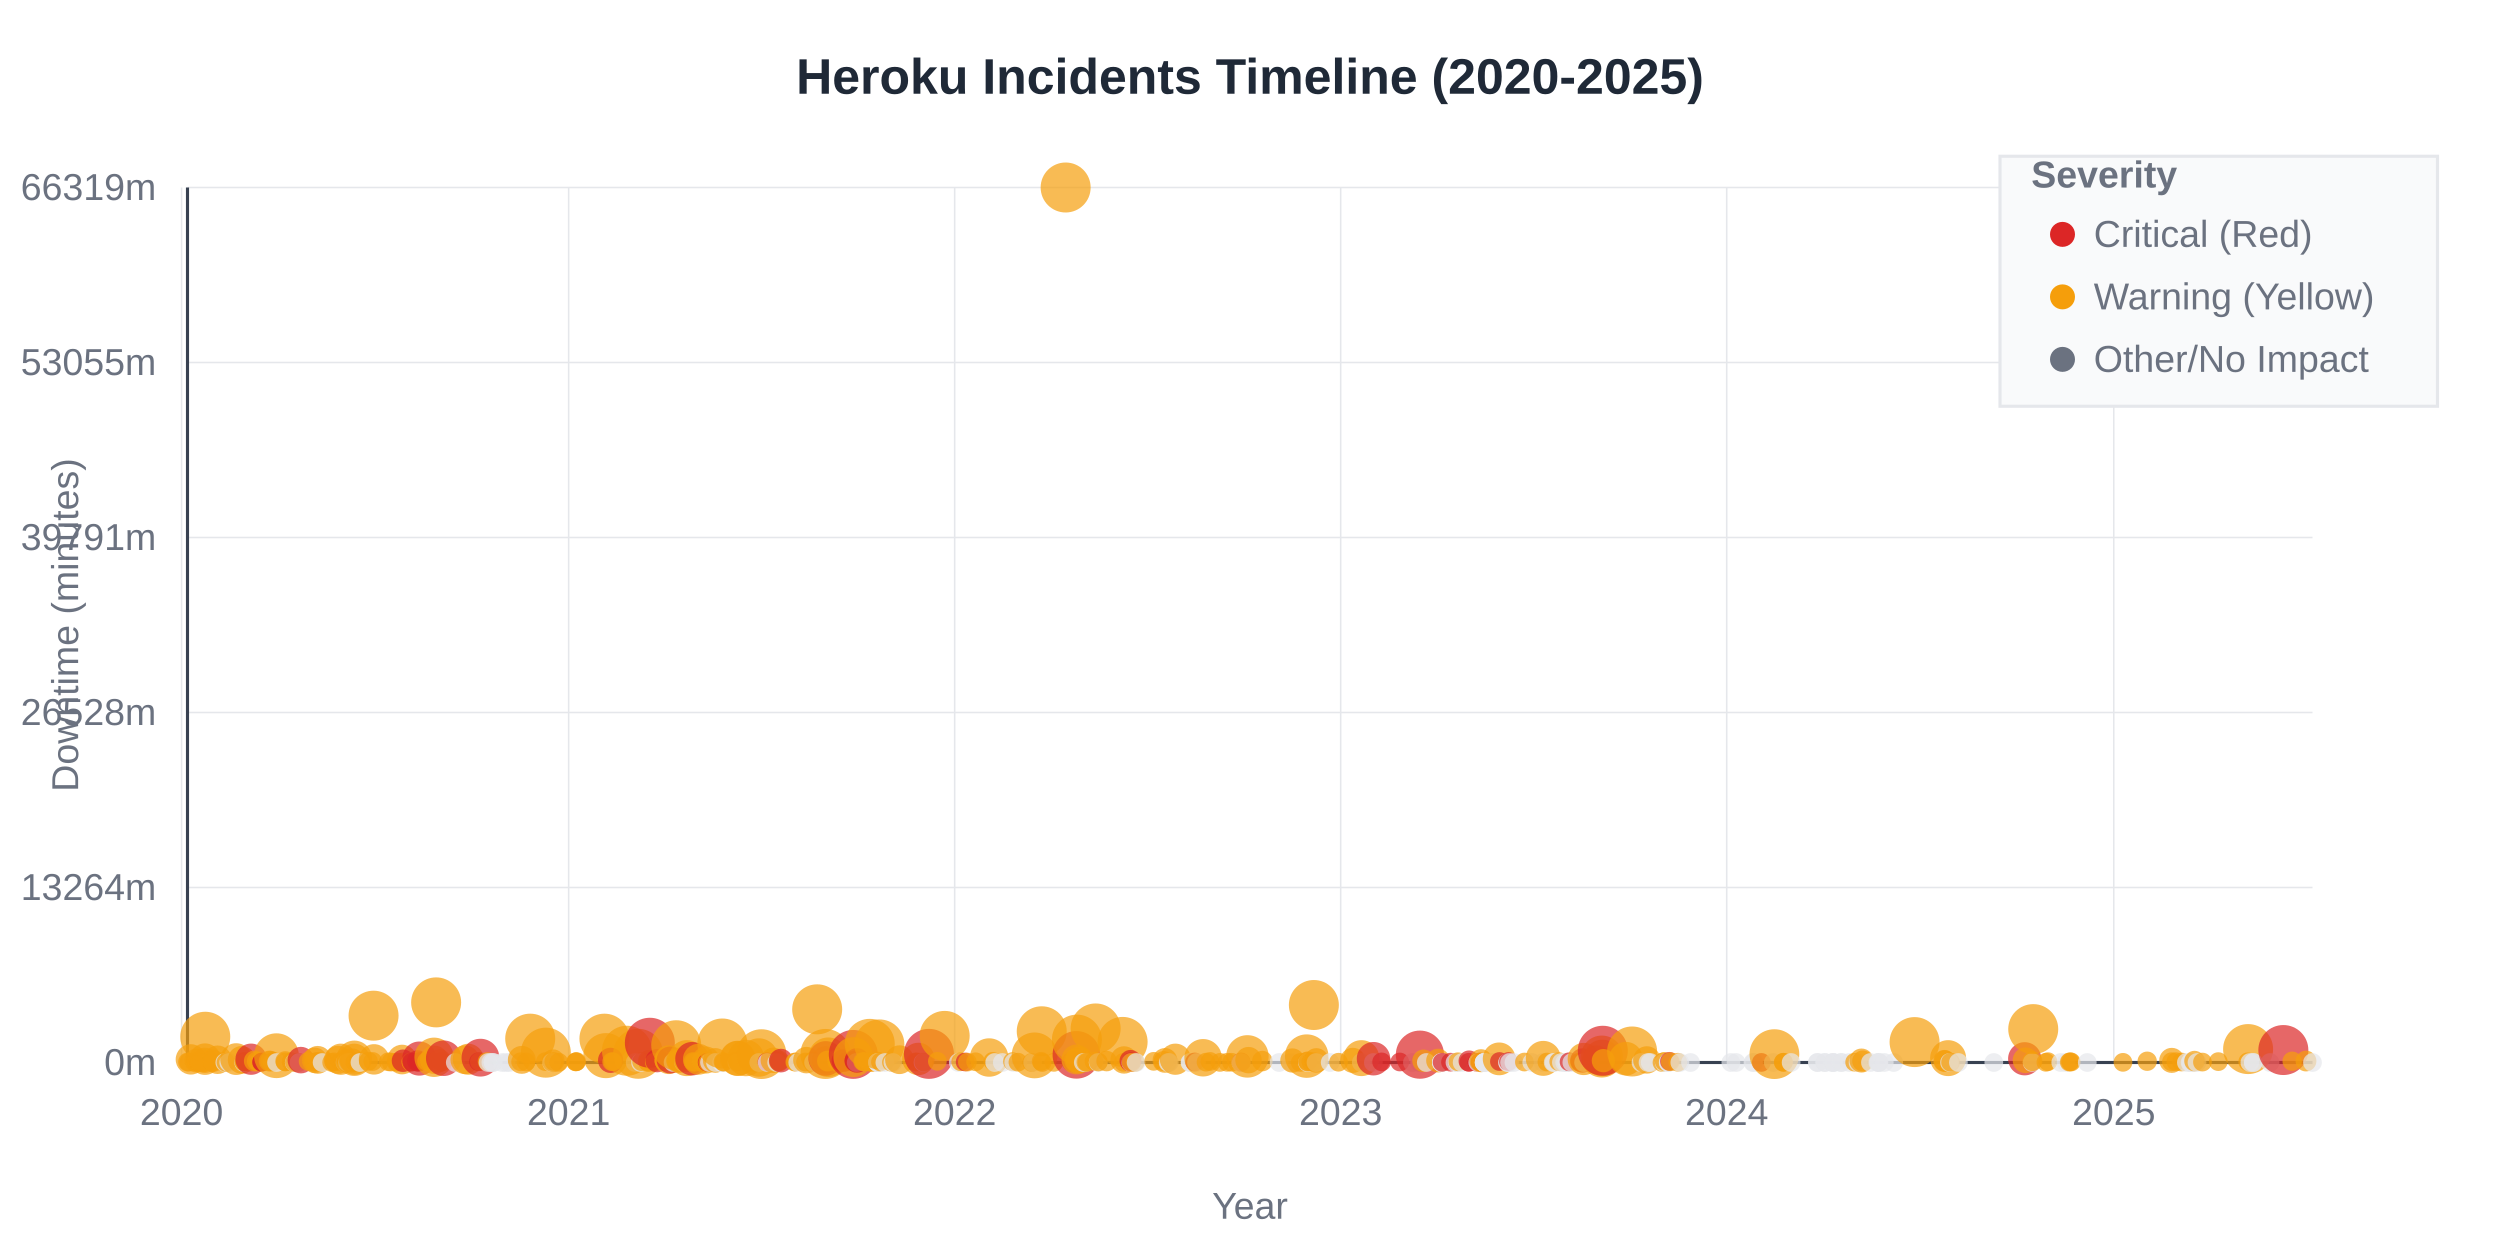
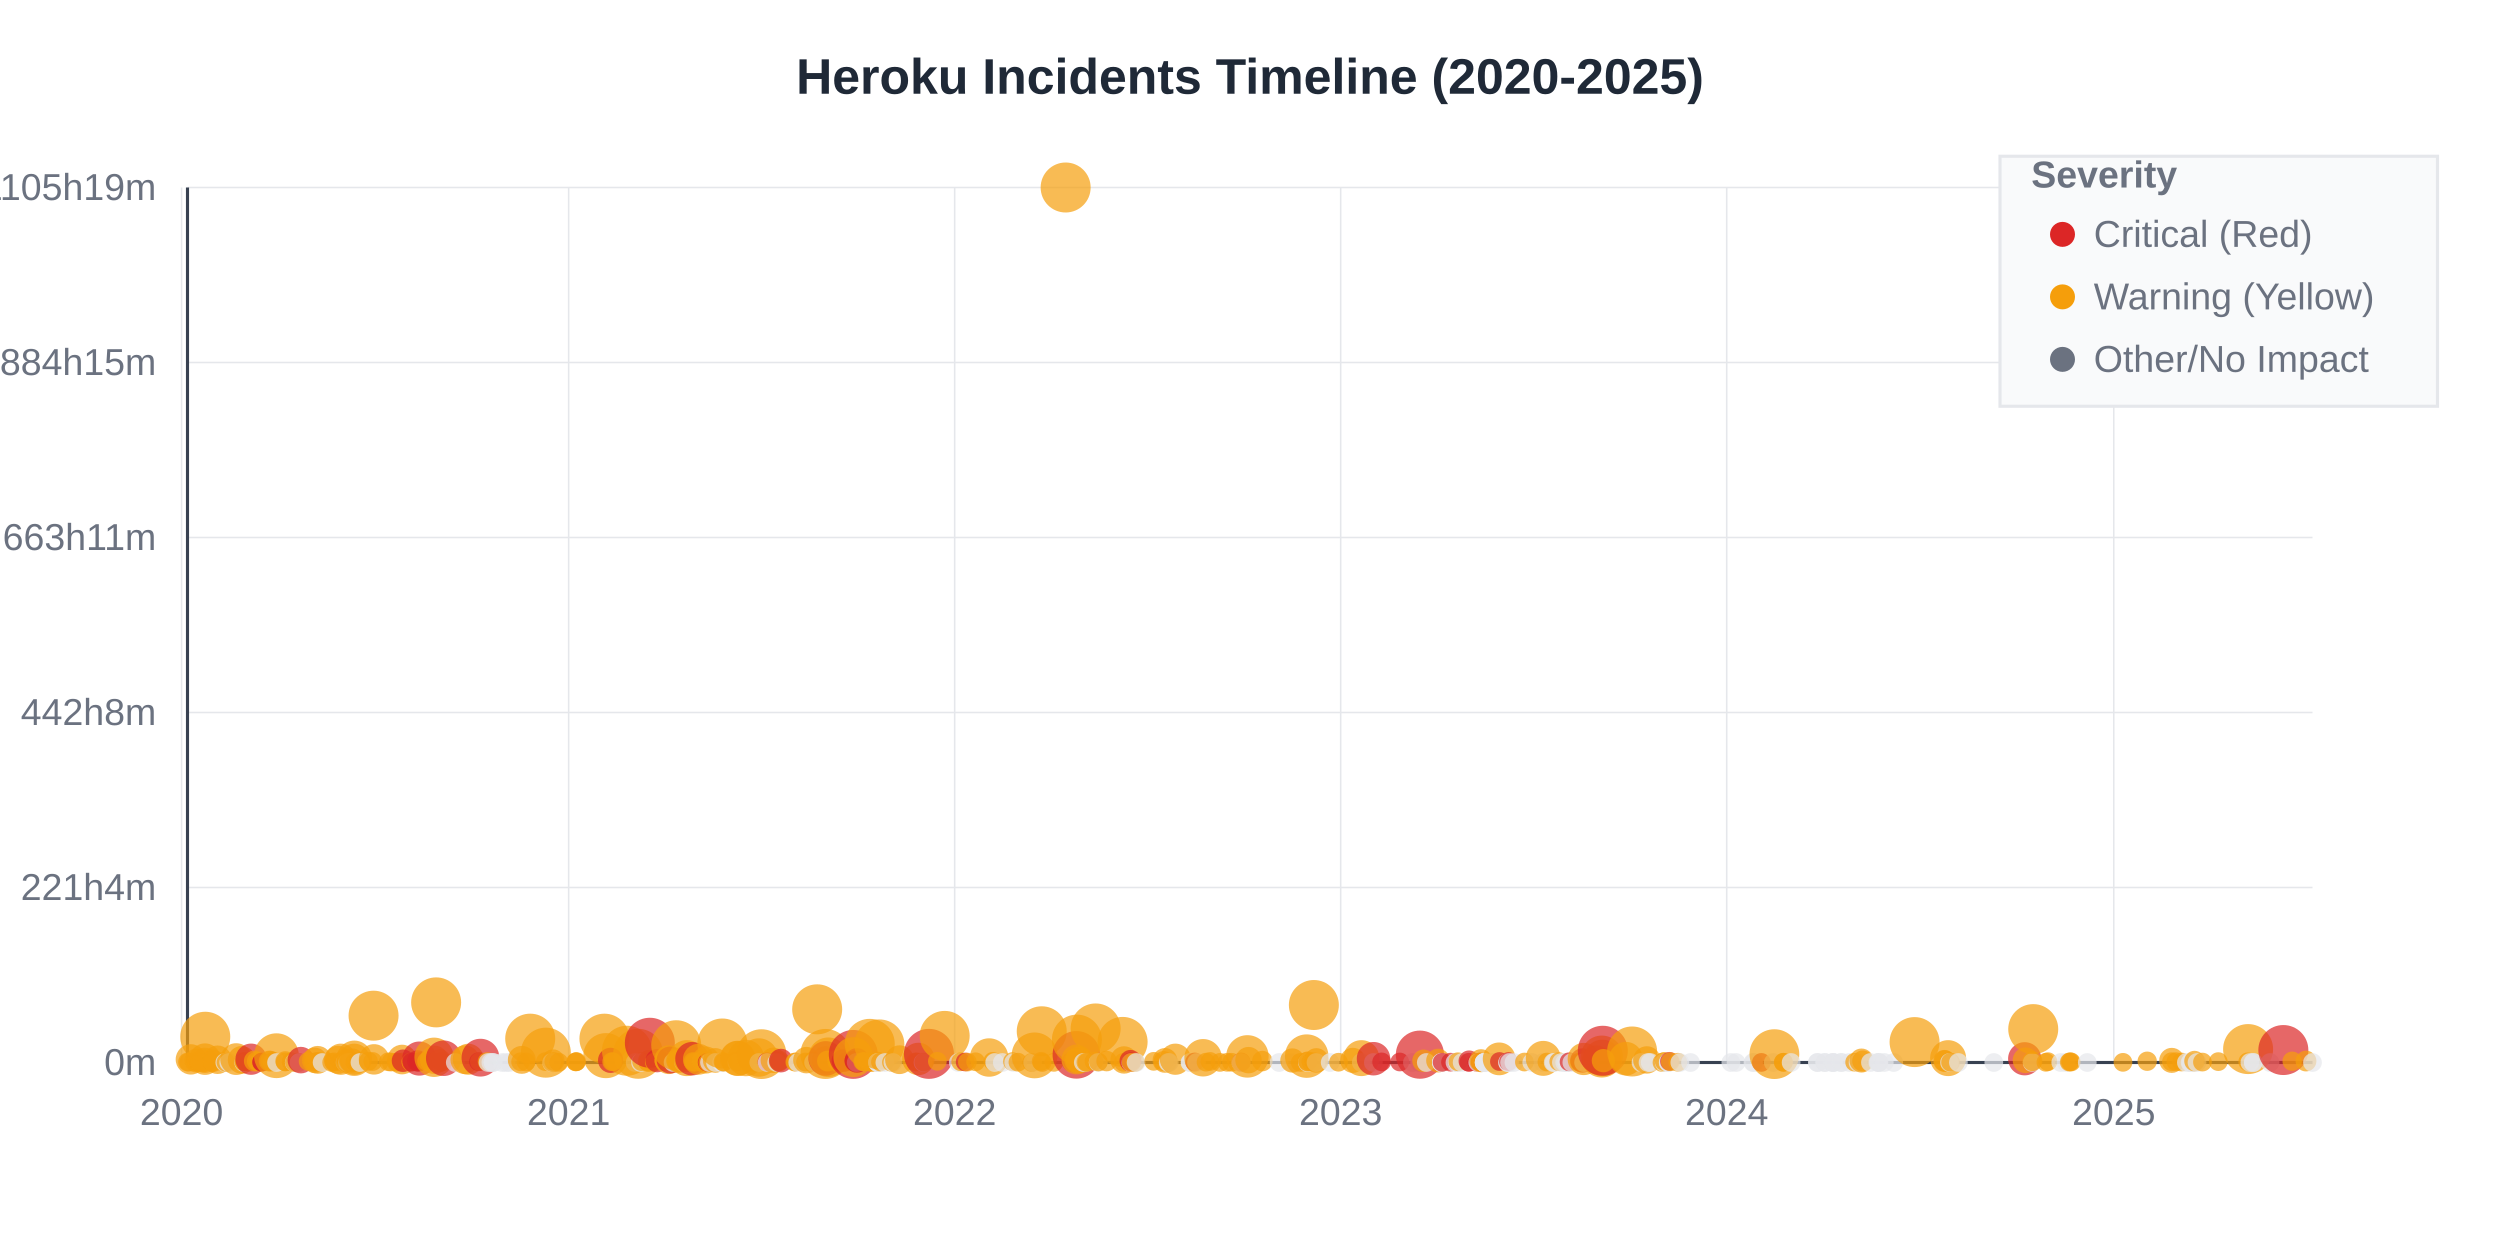
<svg xmlns="http://www.w3.org/2000/svg" width="800" height="400">
  <defs>
    <style>
      .axis-line { stroke: #374151; stroke-width: 1; }
      .axis-text { font-family: Arial, sans-serif; font-size: 12px; fill: #6b7280; }
      .title { font-family: Arial, sans-serif; font-size: 16px; font-weight: bold; fill: #1f2937; }
      .incident-point { opacity: 0.7; }
      .incident-point:hover { opacity: 1; }
      .grid-line { stroke: #e5e7eb; stroke-width: 0.5; }
    </style>
  </defs>
  <rect width="800" height="400" fill="#ffffff" />
  <text x="400" y="30" class="title" text-anchor="middle">Heroku Incidents Timeline (2020-2025)</text>
  <line x1="60" y1="340" x2="740" y2="340" class="grid-line" />
  <text x="50" y="344" class="axis-text" text-anchor="end">0m</text>
  <line x1="60" y1="284" x2="740" y2="284" class="grid-line" />
-   <text x="50" y="288" class="axis-text" text-anchor="end">13264m</text>
+   <text x="50" y="288" class="axis-text" text-anchor="end">221h4m</text>
  <line x1="60" y1="228" x2="740" y2="228" class="grid-line" />
-   <text x="50" y="232" class="axis-text" text-anchor="end">26528m</text>
+   <text x="50" y="232" class="axis-text" text-anchor="end">442h8m</text>
  <line x1="60" y1="172" x2="740" y2="172" class="grid-line" />
-   <text x="50" y="176" class="axis-text" text-anchor="end">39791m</text>
+   <text x="50" y="176" class="axis-text" text-anchor="end">663h11m</text>
  <line x1="60" y1="116" x2="740" y2="116" class="grid-line" />
-   <text x="50" y="120" class="axis-text" text-anchor="end">53055m</text>
+   <text x="50" y="120" class="axis-text" text-anchor="end">884h15m</text>
  <line x1="60" y1="60" x2="740" y2="60" class="grid-line" />
-   <text x="50" y="64" class="axis-text" text-anchor="end">66319m</text>
+   <text x="50" y="64" class="axis-text" text-anchor="end">1105h19m</text>
  <line x1="58.103" y1="60" x2="58.103" y2="340" class="grid-line" />
  <text x="58.103" y="360" class="axis-text" text-anchor="middle">2020</text>
  <line x1="181.967" y1="60" x2="181.967" y2="340" class="grid-line" />
  <text x="181.967" y="360" class="axis-text" text-anchor="middle">2021</text>
  <line x1="305.493" y1="60" x2="305.493" y2="340" class="grid-line" />
  <text x="305.493" y="360" class="axis-text" text-anchor="middle">2022</text>
  <line x1="429.018" y1="60" x2="429.018" y2="340" class="grid-line" />
  <text x="429.018" y="360" class="axis-text" text-anchor="middle">2023</text>
  <line x1="552.544" y1="60" x2="552.544" y2="340" class="grid-line" />
  <text x="552.544" y="360" class="axis-text" text-anchor="middle">2024</text>
  <line x1="676.408" y1="60" x2="676.408" y2="340" class="grid-line" />
  <text x="676.408" y="360" class="axis-text" text-anchor="middle">2025</text>
  <line x1="60" y1="340" x2="740" y2="340" class="axis-line" />
  <line x1="60" y1="60" x2="60" y2="340" class="axis-line" />
-   <text x="25" y="200" class="axis-text" text-anchor="middle" transform="rotate(-90 25 200)">Downtime (minutes)</text>
-   <text x="400" y="390" class="axis-text" text-anchor="middle">Year</text>
  <circle cx="60" cy="339.835" r="3" fill="#f59e0b" class="incident-point">
    </circle>
  <circle cx="60.406" cy="339.894" r="3" fill="#f59e0b" class="incident-point">
    </circle>
  <circle cx="61.074" cy="339.004" r="4.858" fill="#f59e0b" class="incident-point">
    </circle>
  <circle cx="62.728" cy="339.802" r="3" fill="#f59e0b" class="incident-point">
    </circle>
  <circle cx="62.814" cy="339.388" r="3.808" fill="#f59e0b" class="incident-point">
    </circle>
  <circle cx="63.206" cy="339.599" r="3.082" fill="#f59e0b" class="incident-point">
    </circle>
  <circle cx="63.335" cy="339.688" r="3" fill="#f59e0b" class="incident-point">
    </circle>
  <circle cx="63.671" cy="339.852" r="3" fill="#f59e0b" class="incident-point">
    </circle>
  <circle cx="63.821" cy="339.738" r="3" fill="#f59e0b" class="incident-point">
    </circle>
  <circle cx="64.581" cy="339.759" r="3" fill="#f59e0b" class="incident-point">
    </circle>
  <circle cx="65.06" cy="339.443" r="3.633" fill="#f59e0b" class="incident-point">
    </circle>
  <circle cx="65.368" cy="339.949" r="3" fill="#f59e0b" class="incident-point">
    </circle>
  <circle cx="65.521" cy="339.303" r="4.062" fill="#f59e0b" class="incident-point">
    </circle>
  <circle cx="65.6" cy="338.928" r="5.04" fill="#f59e0b" class="incident-point">
    </circle>
  <circle cx="65.681" cy="331.759" r="8" fill="#f59e0b" class="incident-point">
    </circle>
  <circle cx="67.887" cy="339.932" r="3" fill="#f59e0b" class="incident-point">
    </circle>
  <circle cx="68.184" cy="339.46" r="3.578" fill="#f59e0b" class="incident-point">
    </circle>
  <circle cx="69.622" cy="339.122" r="4.561" fill="#f59e0b" class="incident-point">
    </circle>
  <circle cx="71.235" cy="339.764" r="3" fill="#f59e0b" class="incident-point">
    </circle>
  <circle cx="71.949" cy="340" r="3" fill="#e5e7eb" class="incident-point">
    </circle>
  <circle cx="72.32" cy="339.966" r="3" fill="#f59e0b" class="incident-point">
    </circle>
  <circle cx="73.205" cy="340" r="3" fill="#e5e7eb" class="incident-point">
    </circle>
  <circle cx="75.565" cy="338.911" r="5.079" fill="#f59e0b" class="incident-point">
    </circle>
  <circle cx="77.335" cy="339.164" r="4.45" fill="#f59e0b" class="incident-point">
    </circle>
  <circle cx="77.994" cy="340" r="3" fill="#e5e7eb" class="incident-point">
    </circle>
  <circle cx="78.063" cy="339.789" r="3" fill="#f59e0b" class="incident-point">
    </circle>
  <circle cx="78.131" cy="339.683" r="3" fill="#f59e0b" class="incident-point">
    </circle>
  <circle cx="78.308" cy="339.747" r="3" fill="#f59e0b" class="incident-point">
    </circle>
  <circle cx="79.74" cy="339.89" r="3" fill="#f59e0b" class="incident-point">
    </circle>
  <circle cx="80.341" cy="338.944" r="5" fill="#dc2626" class="incident-point">
    </circle>
  <circle cx="81.389" cy="339.527" r="3.347" fill="#f59e0b" class="incident-point">
    </circle>
  <circle cx="82.09" cy="339.595" r="3.098" fill="#f59e0b" class="incident-point">
    </circle>
  <circle cx="82.754" cy="339.911" r="3" fill="#f59e0b" class="incident-point">
    </circle>
  <circle cx="83.716" cy="339.907" r="3" fill="#dc2626" class="incident-point">
    </circle>
  <circle cx="83.768" cy="339.869" r="3" fill="#dc2626" class="incident-point">
    </circle>
  <circle cx="86.127" cy="339.531" r="3.332" fill="#f59e0b" class="incident-point">
    </circle>
  <circle cx="86.583" cy="339.544" r="3.286" fill="#f59e0b" class="incident-point">
    </circle>
  <circle cx="87.099" cy="339.806" r="3" fill="#f59e0b" class="incident-point">
    </circle>
  <circle cx="87.517" cy="339.641" r="3" fill="#f59e0b" class="incident-point">
    </circle>
  <circle cx="88.463" cy="337.83" r="7.169" fill="#f59e0b" class="incident-point">
    </circle>
  <circle cx="88.5" cy="340" r="3" fill="#e5e7eb" class="incident-point">
    </circle>
  <circle cx="91.249" cy="339.831" r="3" fill="#f59e0b" class="incident-point">
    </circle>
  <circle cx="91.298" cy="339.569" r="3.194" fill="#f59e0b" class="incident-point">
    </circle>
  <circle cx="93.158" cy="339.793" r="3" fill="#f59e0b" class="incident-point">
    </circle>
  <circle cx="94.169" cy="340" r="3" fill="#e5e7eb" class="incident-point">
    </circle>
  <circle cx="94.212" cy="339.97" r="3" fill="#f59e0b" class="incident-point">
    </circle>
  <circle cx="95.55" cy="339.937" r="3" fill="#f59e0b" class="incident-point">
    </circle>
  <circle cx="95.663" cy="340" r="3" fill="#e5e7eb" class="incident-point">
    </circle>
  <circle cx="96.281" cy="339.236" r="4.254" fill="#dc2626" class="incident-point">
    </circle>
  <circle cx="98.596" cy="339.645" r="3" fill="#f59e0b" class="incident-point">
    </circle>
  <circle cx="100.663" cy="339.873" r="3" fill="#f59e0b" class="incident-point">
    </circle>
  <circle cx="100.704" cy="339.299" r="4.074" fill="#f59e0b" class="incident-point">
    </circle>
  <circle cx="101.514" cy="339.62" r="3" fill="#f59e0b" class="incident-point">
    </circle>
  <circle cx="101.652" cy="339.16" r="4.461" fill="#f59e0b" class="incident-point">
    </circle>
  <circle cx="101.696" cy="339.709" r="3" fill="#f59e0b" class="incident-point">
    </circle>
  <circle cx="102.655" cy="339.878" r="3" fill="#f59e0b" class="incident-point">
    </circle>
  <circle cx="103.08" cy="340" r="3" fill="#e5e7eb" class="incident-point">
    </circle>
  <circle cx="106.133" cy="339.962" r="3" fill="#f59e0b" class="incident-point">
    </circle>
  <circle cx="106.884" cy="339.793" r="3" fill="#f59e0b" class="incident-point">
    </circle>
  <circle cx="108.145" cy="339.147" r="4.494" fill="#f59e0b" class="incident-point">
    </circle>
  <circle cx="108.812" cy="339.814" r="3" fill="#f59e0b" class="incident-point">
    </circle>
  <circle cx="109.072" cy="338.949" r="4.99" fill="#f59e0b" class="incident-point">
    </circle>
  <circle cx="110.102" cy="339.831" r="3" fill="#f59e0b" class="incident-point">
    </circle>
  <circle cx="110.431" cy="340" r="3" fill="#e5e7eb" class="incident-point">
    </circle>
  <circle cx="110.46" cy="339.434" r="3.661" fill="#f59e0b" class="incident-point">
    </circle>
  <circle cx="110.542" cy="339.966" r="3" fill="#f59e0b" class="incident-point">
    </circle>
  <circle cx="111.22" cy="340" r="3" fill="#e5e7eb" class="incident-point">
    </circle>
  <circle cx="112.19" cy="340" r="3" fill="#e5e7eb" class="incident-point">
    </circle>
  <circle cx="112.667" cy="339.362" r="3.886" fill="#f59e0b" class="incident-point">
    </circle>
  <circle cx="113.37" cy="338.953" r="4.98" fill="#f59e0b" class="incident-point">
    </circle>
  <circle cx="113.381" cy="338.649" r="5.657" fill="#f59e0b" class="incident-point">
    </circle>
  <circle cx="113.536" cy="339.873" r="3" fill="#f59e0b" class="incident-point">
    </circle>
  <circle cx="114.48" cy="339.709" r="3" fill="#f59e0b" class="incident-point">
    </circle>
  <circle cx="115.194" cy="340" r="3" fill="#e5e7eb" class="incident-point">
    </circle>
  <circle cx="117.889" cy="339.612" r="3.033" fill="#f59e0b" class="incident-point">
    </circle>
  <circle cx="119.299" cy="339.675" r="3" fill="#f59e0b" class="incident-point">
    </circle>
  <circle cx="119.539" cy="325.02" r="8" fill="#f59e0b" class="incident-point">
    </circle>
  <circle cx="119.687" cy="338.999" r="4.868" fill="#f59e0b" class="incident-point">
    </circle>
  <circle cx="124.28" cy="339.776" r="3" fill="#f59e0b" class="incident-point">
    </circle>
  <circle cx="125.092" cy="339.852" r="3" fill="#f59e0b" class="incident-point">
    </circle>
  <circle cx="126.769" cy="339.899" r="3" fill="#f59e0b" class="incident-point">
    </circle>
  <circle cx="127.288" cy="339.84" r="3" fill="#f59e0b" class="incident-point">
    </circle>
  <circle cx="128.67" cy="339.05" r="4.743" fill="#f59e0b" class="incident-point">
    </circle>
  <circle cx="128.757" cy="339.835" r="3" fill="#f59e0b" class="incident-point">
    </circle>
  <circle cx="128.965" cy="339.447" r="3.619" fill="#dc2626" class="incident-point">
    </circle>
  <circle cx="131.455" cy="339.814" r="3" fill="#f59e0b" class="incident-point">
    </circle>
  <circle cx="131.758" cy="339.878" r="3" fill="#dc2626" class="incident-point">
    </circle>
  <circle cx="133.67" cy="339.502" r="3.435" fill="#dc2626" class="incident-point">
    </circle>
  <circle cx="133.861" cy="339.852" r="3" fill="#dc2626" class="incident-point">
    </circle>
  <circle cx="134.184" cy="338.742" r="5.459" fill="#dc2626" class="incident-point">
    </circle>
  <circle cx="134.517" cy="339.62" r="3" fill="#dc2626" class="incident-point">
    </circle>
  <circle cx="136.482" cy="339.654" r="3" fill="#f59e0b" class="incident-point">
    </circle>
  <circle cx="138.903" cy="338.328" r="6.293" fill="#f59e0b" class="incident-point">
    </circle>
  <circle cx="138.945" cy="339.126" r="4.55" fill="#f59e0b" class="incident-point">
    </circle>
  <circle cx="139.564" cy="320.764" r="8" fill="#f59e0b" class="incident-point">
    </circle>
  <circle cx="140.633" cy="339.422" r="3.701" fill="#f59e0b" class="incident-point">
    </circle>
  <circle cx="140.942" cy="339.658" r="3" fill="#f59e0b" class="incident-point">
    </circle>
  <circle cx="141.502" cy="339.768" r="3" fill="#f59e0b" class="incident-point">
    </circle>
  <circle cx="141.992" cy="338.636" r="5.683" fill="#dc2626" class="incident-point">
    </circle>
  <circle cx="145.694" cy="340" r="3" fill="#e5e7eb" class="incident-point">
    </circle>
  <circle cx="148.738" cy="339.105" r="4.604" fill="#f59e0b" class="incident-point">
    </circle>
  <circle cx="149.845" cy="338.961" r="4.96" fill="#f59e0b" class="incident-point">
    </circle>
  <circle cx="153.127" cy="339.759" r="3" fill="#dc2626" class="incident-point">
    </circle>
  <circle cx="153.406" cy="339.696" r="3" fill="#f59e0b" class="incident-point">
    </circle>
  <circle cx="153.744" cy="338.455" r="6.05" fill="#dc2626" class="incident-point">
    </circle>
  <circle cx="155.863" cy="339.7" r="3" fill="#f59e0b" class="incident-point">
    </circle>
  <circle cx="156.172" cy="340" r="3" fill="#e5e7eb" class="incident-point">
    </circle>
  <circle cx="157.071" cy="340" r="3" fill="#e5e7eb" class="incident-point">
    </circle>
  <circle cx="157.76" cy="340" r="3" fill="#e5e7eb" class="incident-point">
    </circle>
  <circle cx="157.788" cy="340" r="3" fill="#e5e7eb" class="incident-point">
    </circle>
  <circle cx="160.659" cy="340" r="3" fill="#e5e7eb" class="incident-point">
    </circle>
  <circle cx="161.937" cy="340" r="3" fill="#e5e7eb" class="incident-point">
    </circle>
  <circle cx="163.002" cy="340" r="3" fill="#e5e7eb" class="incident-point">
    </circle>
  <circle cx="166.595" cy="339.764" r="3" fill="#f59e0b" class="incident-point">
    </circle>
  <circle cx="166.972" cy="339.156" r="4.472" fill="#f59e0b" class="incident-point">
    </circle>
  <circle cx="168.336" cy="339.831" r="3" fill="#f59e0b" class="incident-point">
    </circle>
  <circle cx="169.666" cy="332.371" r="8" fill="#f59e0b" class="incident-point">
    </circle>
  <circle cx="174.52" cy="339.717" r="3" fill="#f59e0b" class="incident-point">
    </circle>
  <circle cx="174.667" cy="336.855" r="8" fill="#f59e0b" class="incident-point">
    </circle>
  <circle cx="176.524" cy="340" r="3" fill="#e5e7eb" class="incident-point">
    </circle>
  <circle cx="176.998" cy="339.438" r="3.647" fill="#f59e0b" class="incident-point">
    </circle>
  <circle cx="177.224" cy="339.671" r="3" fill="#f59e0b" class="incident-point">
    </circle>
  <circle cx="178.81" cy="339.937" r="3" fill="#f59e0b" class="incident-point">
    </circle>
  <circle cx="184.25" cy="339.772" r="3" fill="#f59e0b" class="incident-point">
    </circle>
  <circle cx="184.269" cy="339.806" r="3" fill="#f59e0b" class="incident-point">
    </circle>
  <circle cx="184.517" cy="339.704" r="3" fill="#f59e0b" class="incident-point">
    </circle>
  <circle cx="193.417" cy="332.375" r="8" fill="#f59e0b" class="incident-point">
    </circle>
  <circle cx="193.889" cy="337.805" r="7.211" fill="#f59e0b" class="incident-point">
    </circle>
  <circle cx="195.393" cy="339.312" r="4.037" fill="#dc2626" class="incident-point">
    </circle>
  <circle cx="195.741" cy="339.734" r="3" fill="#f59e0b" class="incident-point">
    </circle>
  <circle cx="196.148" cy="339.747" r="3" fill="#f59e0b" class="incident-point">
    </circle>
  <circle cx="200.632" cy="336.234" r="8" fill="#f59e0b" class="incident-point">
    </circle>
  <circle cx="203.257" cy="340" r="3" fill="#e5e7eb" class="incident-point">
    </circle>
  <circle cx="204.195" cy="337.213" r="8" fill="#f59e0b" class="incident-point">
    </circle>
  <circle cx="204.982" cy="340" r="3" fill="#e5e7eb" class="incident-point">
    </circle>
  <circle cx="205.313" cy="339.738" r="3" fill="#f59e0b" class="incident-point">
    </circle>
  <circle cx="207.257" cy="339.873" r="3" fill="#f59e0b" class="incident-point">
    </circle>
  <circle cx="207.688" cy="339.476" r="3.521" fill="#f59e0b" class="incident-point">
    </circle>
  <circle cx="207.947" cy="333.68" r="8" fill="#dc2626" class="incident-point">
    </circle>
  <circle cx="209.38" cy="339.899" r="3" fill="#f59e0b" class="incident-point">
    </circle>
  <circle cx="210.281" cy="339.409" r="3.742" fill="#dc2626" class="incident-point">
    </circle>
  <circle cx="212.746" cy="339.548" r="3.271" fill="#f59e0b" class="incident-point">
    </circle>
  <circle cx="214" cy="339.105" r="4.604" fill="#f59e0b" class="incident-point">
    </circle>
  <circle cx="214.447" cy="339.21" r="4.324" fill="#dc2626" class="incident-point">
    </circle>
  <circle cx="215.387" cy="340" r="3" fill="#e5e7eb" class="incident-point">
    </circle>
  <circle cx="216.397" cy="334.478" r="8" fill="#f59e0b" class="incident-point">
    </circle>
  <circle cx="216.765" cy="339.51" r="3.406" fill="#f59e0b" class="incident-point">
    </circle>
  <circle cx="217.118" cy="339.493" r="3.464" fill="#f59e0b" class="incident-point">
    </circle>
  <circle cx="217.207" cy="339.308" r="4.05" fill="#f59e0b" class="incident-point">
    </circle>
  <circle cx="217.394" cy="339.464" r="3.564" fill="#f59e0b" class="incident-point">
    </circle>
  <circle cx="218.743" cy="340" r="3" fill="#e5e7eb" class="incident-point">
    </circle>
  <circle cx="218.761" cy="339.679" r="3" fill="#f59e0b" class="incident-point">
    </circle>
  <circle cx="219.482" cy="339.443" r="3.633" fill="#f59e0b" class="incident-point">
    </circle>
  <circle cx="219.763" cy="338.598" r="5.762" fill="#f59e0b" class="incident-point">
    </circle>
  <circle cx="221.44" cy="338.788" r="5.357" fill="#dc2626" class="incident-point">
    </circle>
  <circle cx="221.794" cy="339.683" r="3" fill="#f59e0b" class="incident-point">
    </circle>
  <circle cx="222.162" cy="339.958" r="3" fill="#f59e0b" class="incident-point">
    </circle>
  <circle cx="223.494" cy="338.966" r="4.95" fill="#f59e0b" class="incident-point">
    </circle>
  <circle cx="224.593" cy="339.536" r="3.317" fill="#f59e0b" class="incident-point">
    </circle>
  <circle cx="225.888" cy="339.202" r="4.347" fill="#f59e0b" class="incident-point">
    </circle>
  <circle cx="226.282" cy="339.949" r="3" fill="#dc2626" class="incident-point">
    </circle>
  <circle cx="226.525" cy="339.987" r="3" fill="#f59e0b" class="incident-point">
    </circle>
  <circle cx="227.033" cy="340" r="3" fill="#e5e7eb" class="incident-point">
    </circle>
  <circle cx="228.57" cy="339.894" r="3" fill="#f59e0b" class="incident-point">
    </circle>
  <circle cx="228.651" cy="340" r="3" fill="#e5e7eb" class="incident-point">
    </circle>
  <circle cx="228.89" cy="339.337" r="3.962" fill="#f59e0b" class="incident-point">
    </circle>
  <circle cx="228.978" cy="340" r="3" fill="#e5e7eb" class="incident-point">
    </circle>
  <circle cx="230.99" cy="340" r="3" fill="#e5e7eb" class="incident-point">
    </circle>
  <circle cx="230.991" cy="340" r="3" fill="#e5e7eb" class="incident-point">
    </circle>
  <circle cx="230.992" cy="340" r="3" fill="#e5e7eb" class="incident-point">
    </circle>
  <circle cx="231.148" cy="333.92" r="8" fill="#f59e0b" class="incident-point">
    </circle>
  <circle cx="231.359" cy="339.772" r="3" fill="#f59e0b" class="incident-point">
    </circle>
  <circle cx="231.617" cy="339.886" r="3" fill="#f59e0b" class="incident-point">
    </circle>
  <circle cx="235.59" cy="339.59" r="3.114" fill="#f59e0b" class="incident-point">
    </circle>
  <circle cx="235.838" cy="340" r="3" fill="#e5e7eb" class="incident-point">
    </circle>
  <circle cx="236.009" cy="339.645" r="3" fill="#f59e0b" class="incident-point">
    </circle>
  <circle cx="236.018" cy="338.666" r="5.621" fill="#f59e0b" class="incident-point">
    </circle>
  <circle cx="236.15" cy="338.687" r="5.577" fill="#f59e0b" class="incident-point">
    </circle>
  <circle cx="238.681" cy="338.565" r="5.831" fill="#f59e0b" class="incident-point">
    </circle>
  <circle cx="240.535" cy="339.92" r="3" fill="#f59e0b" class="incident-point">
    </circle>
  <circle cx="242.824" cy="338.404" r="6.148" fill="#f59e0b" class="incident-point">
    </circle>
  <circle cx="242.826" cy="340" r="3" fill="#e5e7eb" class="incident-point">
    </circle>
  <circle cx="243.664" cy="337.323" r="7.962" fill="#f59e0b" class="incident-point">
    </circle>
  <circle cx="245.431" cy="339.823" r="3" fill="#dc2626" class="incident-point">
    </circle>
  <circle cx="245.493" cy="340" r="3" fill="#e5e7eb" class="incident-point">
    </circle>
  <circle cx="247.461" cy="339.299" r="4.074" fill="#f59e0b" class="incident-point">
    </circle>
  <circle cx="248.545" cy="340" r="3" fill="#e5e7eb" class="incident-point">
    </circle>
  <circle cx="249.319" cy="339.536" r="3.317" fill="#f59e0b" class="incident-point">
    </circle>
  <circle cx="249.378" cy="339.637" r="3" fill="#f59e0b" class="incident-point">
    </circle>
  <circle cx="249.892" cy="339.392" r="3.795" fill="#dc2626" class="incident-point">
    </circle>
  <circle cx="254.343" cy="339.865" r="3" fill="#f59e0b" class="incident-point">
    </circle>
  <circle cx="254.565" cy="339.84" r="3" fill="#f59e0b" class="incident-point">
    </circle>
  <circle cx="255.281" cy="340" r="3" fill="#e5e7eb" class="incident-point">
    </circle>
  <circle cx="257.646" cy="340" r="3" fill="#e5e7eb" class="incident-point">
    </circle>
  <circle cx="257.747" cy="339.844" r="3" fill="#f59e0b" class="incident-point">
    </circle>
  <circle cx="258.041" cy="339.24" r="4.243" fill="#f59e0b" class="incident-point">
    </circle>
  <circle cx="260.003" cy="339.599" r="3.082" fill="#f59e0b" class="incident-point">
    </circle>
  <circle cx="260.345" cy="340" r="3" fill="#e5e7eb" class="incident-point">
    </circle>
  <circle cx="261.497" cy="322.985" r="8" fill="#f59e0b" class="incident-point">
    </circle>
  <circle cx="261.869" cy="340" r="3" fill="#e5e7eb" class="incident-point">
    </circle>
  <circle cx="264.145" cy="337.264" r="8" fill="#f59e0b" class="incident-point">
    </circle>
  <circle cx="264.18" cy="339.177" r="4.416" fill="#f59e0b" class="incident-point">
    </circle>
  <circle cx="264.258" cy="338.704" r="5.541" fill="#dc2626" class="incident-point">
    </circle>
  <circle cx="264.772" cy="339.531" r="3.332" fill="#f59e0b" class="incident-point">
    </circle>
  <circle cx="265.039" cy="338.311" r="6.325" fill="#f59e0b" class="incident-point">
    </circle>
  <circle cx="268.447" cy="339.544" r="3.286" fill="#f59e0b" class="incident-point">
    </circle>
  <circle cx="268.501" cy="339.409" r="3.742" fill="#f59e0b" class="incident-point">
    </circle>
  <circle cx="268.831" cy="339.924" r="3" fill="#f59e0b" class="incident-point">
    </circle>
  <circle cx="269.706" cy="339.451" r="3.606" fill="#dc2626" class="incident-point">
    </circle>
  <circle cx="270.763" cy="339.848" r="3" fill="#dc2626" class="incident-point">
    </circle>
  <circle cx="273.039" cy="337.412" r="7.829" fill="#dc2626" class="incident-point">
    </circle>
  <circle cx="273.088" cy="338.273" r="6.395" fill="#f59e0b" class="incident-point">
    </circle>
  <circle cx="273.621" cy="339.514" r="3.391" fill="#dc2626" class="incident-point">
    </circle>
  <circle cx="273.985" cy="340" r="3" fill="#e5e7eb" class="incident-point">
    </circle>
  <circle cx="274.239" cy="339.341" r="3.95" fill="#dc2626" class="incident-point">
    </circle>
  <circle cx="276.078" cy="339.717" r="3" fill="#f59e0b" class="incident-point">
    </circle>
  <circle cx="276.338" cy="339.751" r="3" fill="#f59e0b" class="incident-point">
    </circle>
  <circle cx="276.625" cy="339.742" r="3" fill="#f59e0b" class="incident-point">
    </circle>
  <circle cx="278.022" cy="339.806" r="3" fill="#f59e0b" class="incident-point">
    </circle>
  <circle cx="278.323" cy="334.03" r="8" fill="#f59e0b" class="incident-point">
    </circle>
  <circle cx="278.807" cy="339.924" r="3" fill="#f59e0b" class="incident-point">
    </circle>
  <circle cx="279.031" cy="339.962" r="3" fill="#f59e0b" class="incident-point">
    </circle>
  <circle cx="280.714" cy="339.89" r="3" fill="#f59e0b" class="incident-point">
    </circle>
  <circle cx="280.733" cy="339.603" r="3.066" fill="#f59e0b" class="incident-point">
    </circle>
  <circle cx="280.817" cy="340" r="3" fill="#e5e7eb" class="incident-point">
    </circle>
  <circle cx="280.817" cy="340" r="3" fill="#e5e7eb" class="incident-point">
    </circle>
  <circle cx="280.817" cy="340" r="3" fill="#e5e7eb" class="incident-point">
    </circle>
  <circle cx="281.404" cy="334.22" r="8" fill="#f59e0b" class="incident-point">
    </circle>
  <circle cx="281.749" cy="339.84" r="3" fill="#f59e0b" class="incident-point">
    </circle>
  <circle cx="283.162" cy="340" r="3" fill="#e5e7eb" class="incident-point">
    </circle>
  <circle cx="285.266" cy="339.932" r="3" fill="#f59e0b" class="incident-point">
    </circle>
  <circle cx="285.733" cy="340" r="3" fill="#e5e7eb" class="incident-point">
    </circle>
  <circle cx="287.837" cy="339.105" r="4.604" fill="#f59e0b" class="incident-point">
    </circle>
  <circle cx="292.955" cy="339.831" r="3" fill="#f59e0b" class="incident-point">
    </circle>
  <circle cx="293.413" cy="339.835" r="3" fill="#f59e0b" class="incident-point">
    </circle>
  <circle cx="293.882" cy="338.864" r="5.187" fill="#f59e0b" class="incident-point">
    </circle>
  <circle cx="294.903" cy="339.932" r="3" fill="#f59e0b" class="incident-point">
    </circle>
  <circle cx="295.372" cy="340" r="3" fill="#e5e7eb" class="incident-point">
    </circle>
  <circle cx="295.599" cy="339.878" r="3" fill="#f59e0b" class="incident-point">
    </circle>
  <circle cx="297.265" cy="337.235" r="8" fill="#dc2626" class="incident-point">
    </circle>
  <circle cx="299.956" cy="339.624" r="3" fill="#f59e0b" class="incident-point">
    </circle>
  <circle cx="302.295" cy="331.488" r="8" fill="#f59e0b" class="incident-point">
    </circle>
  <circle cx="306.657" cy="340" r="3" fill="#e5e7eb" class="incident-point">
    </circle>
  <circle cx="307.422" cy="339.751" r="3" fill="#f59e0b" class="incident-point">
    </circle>
  <circle cx="308.843" cy="339.831" r="3" fill="#dc2626" class="incident-point">
    </circle>
  <circle cx="309.561" cy="339.865" r="3" fill="#f59e0b" class="incident-point">
    </circle>
  <circle cx="312.205" cy="339.772" r="3" fill="#f59e0b" class="incident-point">
    </circle>
  <circle cx="316.517" cy="338.404" r="6.148" fill="#f59e0b" class="incident-point">
    </circle>
  <circle cx="317.687" cy="339.624" r="3" fill="#f59e0b" class="incident-point">
    </circle>
  <circle cx="318.306" cy="340" r="3" fill="#e5e7eb" class="incident-point">
    </circle>
  <circle cx="320.745" cy="340" r="3" fill="#e5e7eb" class="incident-point">
    </circle>
  <circle cx="323.999" cy="339.704" r="3" fill="#f59e0b" class="incident-point">
    </circle>
  <circle cx="324.376" cy="340" r="3" fill="#e5e7eb" class="incident-point">
    </circle>
  <circle cx="325.74" cy="339.899" r="3" fill="#f59e0b" class="incident-point">
    </circle>
  <circle cx="330.15" cy="339.979" r="3" fill="#f59e0b" class="incident-point">
    </circle>
  <circle cx="330.455" cy="340" r="3" fill="#e5e7eb" class="incident-point">
    </circle>
  <circle cx="331.062" cy="337.729" r="7.335" fill="#f59e0b" class="incident-point">
    </circle>
  <circle cx="333.173" cy="339.62" r="3" fill="#f59e0b" class="incident-point">
    </circle>
  <circle cx="333.355" cy="330.011" r="8" fill="#f59e0b" class="incident-point">
    </circle>
  <circle cx="333.488" cy="339.996" r="3" fill="#f59e0b" class="incident-point">
    </circle>
  <circle cx="337.241" cy="339.954" r="3" fill="#f59e0b" class="incident-point">
    </circle>
  <circle cx="341.007" cy="60" r="8" fill="#f59e0b" class="incident-point">
    </circle>
  <circle cx="342.624" cy="339.713" r="3" fill="#f59e0b" class="incident-point">
    </circle>
  <circle cx="343.062" cy="340" r="3" fill="#e5e7eb" class="incident-point">
    </circle>
  <circle cx="343.062" cy="340" r="3" fill="#e5e7eb" class="incident-point">
    </circle>
  <circle cx="343.062" cy="339.987" r="3" fill="#f59e0b" class="incident-point">
    </circle>
  <circle cx="343.063" cy="340" r="3" fill="#e5e7eb" class="incident-point">
    </circle>
  <circle cx="343.408" cy="339.561" r="3.225" fill="#f59e0b" class="incident-point">
    </circle>
  <circle cx="344.44" cy="337.551" r="7.616" fill="#dc2626" class="incident-point">
    </circle>
  <circle cx="344.46" cy="339.033" r="4.785" fill="#f59e0b" class="incident-point">
    </circle>
  <circle cx="344.537" cy="339.337" r="3.962" fill="#f59e0b" class="incident-point">
    </circle>
  <circle cx="344.611" cy="332.683" r="8" fill="#f59e0b" class="incident-point">
    </circle>
  <circle cx="345.34" cy="339.198" r="4.359" fill="#f59e0b" class="incident-point">
    </circle>
  <circle cx="346.657" cy="340" r="3" fill="#e5e7eb" class="incident-point">
    </circle>
  <circle cx="347.324" cy="340" r="3" fill="#e5e7eb" class="incident-point">
    </circle>
  <circle cx="347.416" cy="339.907" r="3" fill="#f59e0b" class="incident-point">
    </circle>
  <circle cx="347.815" cy="339.941" r="3" fill="#f59e0b" class="incident-point">
    </circle>
  <circle cx="350.083" cy="339.628" r="3" fill="#f59e0b" class="incident-point">
    </circle>
  <circle cx="350.602" cy="329.107" r="8" fill="#f59e0b" class="incident-point">
    </circle>
  <circle cx="351.42" cy="340" r="3" fill="#e5e7eb" class="incident-point">
    </circle>
  <circle cx="351.474" cy="339.831" r="3" fill="#f59e0b" class="incident-point">
    </circle>
  <circle cx="354.111" cy="339.544" r="3.286" fill="#f59e0b" class="incident-point">
    </circle>
  <circle cx="359.234" cy="333.409" r="8" fill="#f59e0b" class="incident-point">
    </circle>
  <circle cx="359.502" cy="339.941" r="3" fill="#f59e0b" class="incident-point">
    </circle>
  <circle cx="359.698" cy="339.189" r="4.382" fill="#f59e0b" class="incident-point">
    </circle>
  <circle cx="361.756" cy="339.481" r="3.507" fill="#dc2626" class="incident-point">
    </circle>
  <circle cx="361.874" cy="340" r="3" fill="#e5e7eb" class="incident-point">
    </circle>
  <circle cx="361.901" cy="339.764" r="3" fill="#dc2626" class="incident-point">
    </circle>
  <circle cx="361.987" cy="339.983" r="3" fill="#f59e0b" class="incident-point">
    </circle>
  <circle cx="363.272" cy="339.937" r="3" fill="#f59e0b" class="incident-point">
    </circle>
  <circle cx="363.561" cy="340" r="3" fill="#e5e7eb" class="incident-point">
    </circle>
  <circle cx="369.19" cy="339.628" r="3" fill="#f59e0b" class="incident-point">
    </circle>
  <circle cx="372.383" cy="339.561" r="3.225" fill="#f59e0b" class="incident-point">
    </circle>
  <circle cx="372.777" cy="339.337" r="3.962" fill="#f59e0b" class="incident-point">
    </circle>
  <circle cx="373.821" cy="340" r="3" fill="#e5e7eb" class="incident-point">
    </circle>
  <circle cx="374.171" cy="340" r="3" fill="#e5e7eb" class="incident-point">
    </circle>
  <circle cx="376.117" cy="338.949" r="4.99" fill="#f59e0b" class="incident-point">
    </circle>
  <circle cx="380.799" cy="340" r="3" fill="#e5e7eb" class="incident-point">
    </circle>
  <circle cx="380.886" cy="340" r="3" fill="#e5e7eb" class="incident-point">
    </circle>
  <circle cx="382.295" cy="339.827" r="3" fill="#dc2626" class="incident-point">
    </circle>
  <circle cx="382.881" cy="340" r="3" fill="#e5e7eb" class="incident-point">
    </circle>
  <circle cx="384.988" cy="338.484" r="5.992" fill="#f59e0b" class="incident-point">
    </circle>
  <circle cx="385.927" cy="339.89" r="3" fill="#f59e0b" class="incident-point">
    </circle>
  <circle cx="387.214" cy="339.662" r="3" fill="#f59e0b" class="incident-point">
    </circle>
  <circle cx="390.392" cy="339.966" r="3" fill="#f59e0b" class="incident-point">
    </circle>
  <circle cx="392.702" cy="339.937" r="3" fill="#f59e0b" class="incident-point">
    </circle>
  <circle cx="394.065" cy="339.92" r="3" fill="#f59e0b" class="incident-point">
    </circle>
  <circle cx="397.044" cy="340" r="3" fill="#e5e7eb" class="incident-point">
    </circle>
  <circle cx="397.135" cy="340" r="3" fill="#e5e7eb" class="incident-point">
    </circle>
  <circle cx="397.136" cy="339.84" r="3" fill="#dc2626" class="incident-point">
    </circle>
  <circle cx="397.166" cy="340" r="3" fill="#e5e7eb" class="incident-point">
    </circle>
  <circle cx="399.173" cy="338.049" r="6.797" fill="#f59e0b" class="incident-point">
    </circle>
  <circle cx="399.524" cy="339.244" r="4.231" fill="#f59e0b" class="incident-point">
    </circle>
  <circle cx="403.938" cy="339.544" r="3.286" fill="#f59e0b" class="incident-point">
    </circle>
  <circle cx="409.311" cy="340" r="3" fill="#e5e7eb" class="incident-point">
    </circle>
  <circle cx="413.241" cy="340" r="3" fill="#e5e7eb" class="incident-point">
    </circle>
  <circle cx="413.558" cy="339.362" r="3.886" fill="#f59e0b" class="incident-point">
    </circle>
  <circle cx="416.073" cy="339.992" r="3" fill="#f59e0b" class="incident-point">
    </circle>
  <circle cx="418.098" cy="339.696" r="3" fill="#f59e0b" class="incident-point">
    </circle>
  <circle cx="418.144" cy="337.957" r="6.957" fill="#f59e0b" class="incident-point">
    </circle>
  <circle cx="418.385" cy="340" r="3" fill="#e5e7eb" class="incident-point">
    </circle>
  <circle cx="418.511" cy="339.586" r="3.13" fill="#f59e0b" class="incident-point">
    </circle>
  <circle cx="418.511" cy="339.856" r="3" fill="#f59e0b" class="incident-point">
    </circle>
  <circle cx="419.472" cy="339.768" r="3" fill="#f59e0b" class="incident-point">
    </circle>
  <circle cx="420.437" cy="321.605" r="8" fill="#f59e0b" class="incident-point">
    </circle>
  <circle cx="420.578" cy="339.776" r="3" fill="#f59e0b" class="incident-point">
    </circle>
  <circle cx="421.133" cy="340" r="3" fill="#e5e7eb" class="incident-point">
    </circle>
  <circle cx="421.238" cy="339.346" r="3.937" fill="#f59e0b" class="incident-point">
    </circle>
  <circle cx="425.66" cy="340" r="3" fill="#e5e7eb" class="incident-point">
    </circle>
  <circle cx="428.321" cy="339.911" r="3" fill="#f59e0b" class="incident-point">
    </circle>
  <circle cx="432.887" cy="339.316" r="4.025" fill="#f59e0b" class="incident-point">
    </circle>
  <circle cx="435.604" cy="340" r="3" fill="#e5e7eb" class="incident-point">
    </circle>
  <circle cx="435.649" cy="338.603" r="5.753" fill="#f59e0b" class="incident-point">
    </circle>
  <circle cx="439.477" cy="340" r="3" fill="#e5e7eb" class="incident-point">
    </circle>
  <circle cx="439.524" cy="338.788" r="5.357" fill="#dc2626" class="incident-point">
    </circle>
  <circle cx="442.125" cy="339.81" r="3" fill="#dc2626" class="incident-point">
    </circle>
  <circle cx="447.935" cy="339.835" r="3" fill="#dc2626" class="incident-point">
    </circle>
  <circle cx="451.972" cy="340" r="3" fill="#e5e7eb" class="incident-point">
    </circle>
  <circle cx="454.345" cy="340" r="3" fill="#e5e7eb" class="incident-point">
    </circle>
  <circle cx="454.346" cy="340" r="3" fill="#e5e7eb" class="incident-point">
    </circle>
  <circle cx="454.371" cy="337.492" r="7.707" fill="#dc2626" class="incident-point">
    </circle>
  <circle cx="455.527" cy="339.451" r="3.606" fill="#f59e0b" class="incident-point">
    </circle>
  <circle cx="456.418" cy="340" r="3" fill="#e5e7eb" class="incident-point">
    </circle>
  <circle cx="460.175" cy="339.388" r="3.808" fill="#f59e0b" class="incident-point">
    </circle>
  <circle cx="461.239" cy="340" r="3" fill="#e5e7eb" class="incident-point">
    </circle>
  <circle cx="461.24" cy="340" r="3" fill="#e5e7eb" class="incident-point">
    </circle>
  <circle cx="461.241" cy="340" r="3" fill="#e5e7eb" class="incident-point">
    </circle>
  <circle cx="461.486" cy="339.932" r="3" fill="#dc2626" class="incident-point">
    </circle>
  <circle cx="464.158" cy="339.899" r="3" fill="#dc2626" class="incident-point">
    </circle>
  <circle cx="465.594" cy="340" r="3" fill="#e5e7eb" class="incident-point">
    </circle>
  <circle cx="466.456" cy="340" r="3" fill="#e5e7eb" class="incident-point">
    </circle>
  <circle cx="466.459" cy="340" r="3" fill="#e5e7eb" class="incident-point">
    </circle>
  <circle cx="466.52" cy="339.755" r="3" fill="#f59e0b" class="incident-point">
    </circle>
  <circle cx="467.885" cy="340" r="3" fill="#e5e7eb" class="incident-point">
    </circle>
  <circle cx="469.998" cy="339.937" r="3" fill="#dc2626" class="incident-point">
    </circle>
  <circle cx="470.097" cy="339.519" r="3.376" fill="#dc2626" class="incident-point">
    </circle>
  <circle cx="472.575" cy="339.937" r="3" fill="#dc2626" class="incident-point">
    </circle>
  <circle cx="472.89" cy="340" r="3" fill="#e5e7eb" class="incident-point">
    </circle>
  <circle cx="473.676" cy="339.827" r="3" fill="#dc2626" class="incident-point">
    </circle>
  <circle cx="473.732" cy="339.852" r="3" fill="#f59e0b" class="incident-point">
    </circle>
  <circle cx="473.901" cy="339.426" r="3.688" fill="#f59e0b" class="incident-point">
    </circle>
  <circle cx="474.926" cy="340" r="3" fill="#e5e7eb" class="incident-point">
    </circle>
  <circle cx="474.926" cy="340" r="3" fill="#e5e7eb" class="incident-point">
    </circle>
  <circle cx="474.953" cy="340" r="3" fill="#e5e7eb" class="incident-point">
    </circle>
  <circle cx="474.995" cy="340" r="3" fill="#e5e7eb" class="incident-point">
    </circle>
  <circle cx="475.014" cy="340" r="3" fill="#e5e7eb" class="incident-point">
    </circle>
  <circle cx="477.289" cy="340" r="3" fill="#e5e7eb" class="incident-point">
    </circle>
  <circle cx="478.066" cy="340" r="3" fill="#e5e7eb" class="incident-point">
    </circle>
  <circle cx="478.066" cy="340" r="3" fill="#e5e7eb" class="incident-point">
    </circle>
  <circle cx="479.734" cy="338.839" r="5.244" fill="#f59e0b" class="incident-point">
    </circle>
  <circle cx="479.821" cy="339.683" r="3" fill="#dc2626" class="incident-point">
    </circle>
  <circle cx="482.442" cy="340" r="3" fill="#e5e7eb" class="incident-point">
    </circle>
  <circle cx="482.447" cy="340" r="3" fill="#e5e7eb" class="incident-point">
    </circle>
  <circle cx="482.715" cy="339.683" r="3" fill="#dc2626" class="incident-point">
    </circle>
  <circle cx="483.065" cy="340" r="3" fill="#e5e7eb" class="incident-point">
    </circle>
  <circle cx="484.467" cy="340" r="3" fill="#e5e7eb" class="incident-point">
    </circle>
  <circle cx="487.815" cy="339.852" r="3" fill="#f59e0b" class="incident-point">
    </circle>
  <circle cx="490.182" cy="340" r="3" fill="#e5e7eb" class="incident-point">
    </circle>
  <circle cx="493.748" cy="340" r="3" fill="#e5e7eb" class="incident-point">
    </circle>
  <circle cx="493.851" cy="338.679" r="5.595" fill="#f59e0b" class="incident-point">
    </circle>
  <circle cx="495.018" cy="339.856" r="3" fill="#f59e0b" class="incident-point">
    </circle>
  <circle cx="497.019" cy="340" r="3" fill="#e5e7eb" class="incident-point">
    </circle>
  <circle cx="497.34" cy="340" r="3" fill="#e5e7eb" class="incident-point">
    </circle>
  <circle cx="498.803" cy="339.717" r="3" fill="#f59e0b" class="incident-point">
    </circle>
  <circle cx="499.65" cy="340" r="3" fill="#e5e7eb" class="incident-point">
    </circle>
  <circle cx="500.719" cy="340" r="3" fill="#e5e7eb" class="incident-point">
    </circle>
  <circle cx="501.325" cy="340" r="3" fill="#e5e7eb" class="incident-point">
    </circle>
  <circle cx="501.686" cy="340" r="3" fill="#e5e7eb" class="incident-point">
    </circle>
  <circle cx="502.104" cy="339.772" r="3" fill="#dc2626" class="incident-point">
    </circle>
  <circle cx="502.992" cy="340" r="3" fill="#e5e7eb" class="incident-point">
    </circle>
  <circle cx="505.401" cy="339.886" r="3" fill="#f59e0b" class="incident-point">
    </circle>
  <circle cx="506.364" cy="339.358" r="3.899" fill="#dc2626" class="incident-point">
    </circle>
  <circle cx="506.754" cy="340" r="3" fill="#e5e7eb" class="incident-point">
    </circle>
  <circle cx="506.809" cy="338.877" r="5.158" fill="#f59e0b" class="incident-point">
    </circle>
  <circle cx="510.83" cy="339.105" r="4.604" fill="#f59e0b" class="incident-point">
    </circle>
  <circle cx="512.586" cy="338.096" r="6.716" fill="#f59e0b" class="incident-point">
    </circle>
  <circle cx="512.736" cy="338.552" r="5.857" fill="#f59e0b" class="incident-point">
    </circle>
  <circle cx="512.892" cy="336.242" r="8" fill="#dc2626" class="incident-point">
    </circle>
  <circle cx="513.083" cy="339.413" r="3.728" fill="#f59e0b" class="incident-point">
    </circle>
  <circle cx="520.278" cy="338.78" r="5.376" fill="#f59e0b" class="incident-point">
    </circle>
  <circle cx="522.275" cy="336.475" r="8" fill="#f59e0b" class="incident-point">
    </circle>
  <circle cx="525.121" cy="340" r="3" fill="#e5e7eb" class="incident-point">
    </circle>
  <circle cx="526.984" cy="339.185" r="4.393" fill="#f59e0b" class="incident-point">
    </circle>
  <circle cx="527.378" cy="340" r="3" fill="#e5e7eb" class="incident-point">
    </circle>
  <circle cx="528.079" cy="340" r="3" fill="#e5e7eb" class="incident-point">
    </circle>
  <circle cx="531.837" cy="339.996" r="3" fill="#f59e0b" class="incident-point">
    </circle>
  <circle cx="532.354" cy="339.755" r="3" fill="#f59e0b" class="incident-point">
    </circle>
  <circle cx="532.508" cy="340" r="3" fill="#e5e7eb" class="incident-point">
    </circle>
  <circle cx="532.57" cy="339.709" r="3" fill="#f59e0b" class="incident-point">
    </circle>
  <circle cx="533.827" cy="340" r="3" fill="#e5e7eb" class="incident-point">
    </circle>
  <circle cx="533.869" cy="340" r="3" fill="#e5e7eb" class="incident-point">
    </circle>
  <circle cx="534.227" cy="339.62" r="3" fill="#dc2626" class="incident-point">
    </circle>
  <circle cx="534.495" cy="339.742" r="3" fill="#f59e0b" class="incident-point">
    </circle>
  <circle cx="536.919" cy="339.916" r="3" fill="#f59e0b" class="incident-point">
    </circle>
  <circle cx="537.543" cy="340" r="3" fill="#e5e7eb" class="incident-point">
    </circle>
  <circle cx="540.961" cy="340" r="3" fill="#e5e7eb" class="incident-point">
    </circle>
  <circle cx="553.874" cy="340" r="3" fill="#e5e7eb" class="incident-point">
    </circle>
  <circle cx="555.542" cy="340" r="3" fill="#e5e7eb" class="incident-point">
    </circle>
  <circle cx="560.949" cy="340" r="3" fill="#e5e7eb" class="incident-point">
    </circle>
  <circle cx="561.237" cy="340" r="3" fill="#e5e7eb" class="incident-point">
    </circle>
  <circle cx="563.636" cy="339.975" r="3" fill="#dc2626" class="incident-point">
    </circle>
  <circle cx="567.448" cy="340" r="3" fill="#e5e7eb" class="incident-point">
    </circle>
  <circle cx="567.805" cy="337.323" r="7.962" fill="#f59e0b" class="incident-point">
    </circle>
  <circle cx="570.658" cy="339.945" r="3" fill="#f59e0b" class="incident-point">
    </circle>
  <circle cx="570.708" cy="339.916" r="3" fill="#f59e0b" class="incident-point">
    </circle>
  <circle cx="573.159" cy="340" r="3" fill="#e5e7eb" class="incident-point">
    </circle>
  <circle cx="581.559" cy="340" r="3" fill="#e5e7eb" class="incident-point">
    </circle>
  <circle cx="581.629" cy="340" r="3" fill="#e5e7eb" class="incident-point">
    </circle>
  <circle cx="583.928" cy="340" r="3" fill="#e5e7eb" class="incident-point">
    </circle>
  <circle cx="583.947" cy="340" r="3" fill="#e5e7eb" class="incident-point">
    </circle>
  <circle cx="586.363" cy="340" r="3" fill="#e5e7eb" class="incident-point">
    </circle>
  <circle cx="586.688" cy="340" r="3" fill="#e5e7eb" class="incident-point">
    </circle>
  <circle cx="586.69" cy="340" r="3" fill="#e5e7eb" class="incident-point">
    </circle>
  <circle cx="589.006" cy="340" r="3" fill="#e5e7eb" class="incident-point">
    </circle>
  <circle cx="589.431" cy="340" r="3" fill="#e5e7eb" class="incident-point">
    </circle>
  <circle cx="591.763" cy="340" r="3" fill="#e5e7eb" class="incident-point">
    </circle>
  <circle cx="593.493" cy="339.911" r="3" fill="#f59e0b" class="incident-point">
    </circle>
  <circle cx="594.586" cy="340" r="3" fill="#e5e7eb" class="incident-point">
    </circle>
  <circle cx="595.684" cy="339.375" r="3.847" fill="#f59e0b" class="incident-point">
    </circle>
  <circle cx="596.079" cy="339.519" r="3.376" fill="#f59e0b" class="incident-point">
    </circle>
  <circle cx="598.541" cy="340" r="3" fill="#e5e7eb" class="incident-point">
    </circle>
  <circle cx="600.915" cy="340" r="3" fill="#e5e7eb" class="incident-point">
    </circle>
  <circle cx="601.141" cy="340" r="3" fill="#e5e7eb" class="incident-point">
    </circle>
  <circle cx="601.251" cy="340" r="3" fill="#e5e7eb" class="incident-point">
    </circle>
  <circle cx="602.96" cy="340" r="3" fill="#e5e7eb" class="incident-point">
    </circle>
  <circle cx="605.994" cy="340" r="3" fill="#e5e7eb" class="incident-point">
    </circle>
  <circle cx="612.664" cy="333.469" r="8" fill="#f59e0b" class="incident-point">
    </circle>
  <circle cx="622.172" cy="339.481" r="3.507" fill="#f59e0b" class="incident-point">
    </circle>
  <circle cx="622.35" cy="339.502" r="3.435" fill="#f59e0b" class="incident-point">
    </circle>
  <circle cx="623.399" cy="338.603" r="5.753" fill="#f59e0b" class="incident-point">
    </circle>
  <circle cx="623.846" cy="339.793" r="3" fill="#f59e0b" class="incident-point">
    </circle>
  <circle cx="623.851" cy="340" r="3" fill="#e5e7eb" class="incident-point">
    </circle>
  <circle cx="624.191" cy="339.924" r="3" fill="#f59e0b" class="incident-point">
    </circle>
  <circle cx="626.683" cy="340" r="3" fill="#e5e7eb" class="incident-point">
    </circle>
  <circle cx="638.018" cy="340" r="3" fill="#e5e7eb" class="incident-point">
    </circle>
  <circle cx="647.898" cy="338.809" r="5.31" fill="#dc2626" class="incident-point">
    </circle>
  <circle cx="648.174" cy="339.286" r="4.111" fill="#f59e0b" class="incident-point">
    </circle>
  <circle cx="650.297" cy="340" r="3" fill="#e5e7eb" class="incident-point">
    </circle>
  <circle cx="650.377" cy="339.574" r="3.178" fill="#f59e0b" class="incident-point">
    </circle>
  <circle cx="650.634" cy="329.318" r="8" fill="#f59e0b" class="incident-point">
    </circle>
  <circle cx="654.687" cy="339.932" r="3" fill="#f59e0b" class="incident-point">
    </circle>
  <circle cx="655.337" cy="339.73" r="3" fill="#f59e0b" class="incident-point">
    </circle>
  <circle cx="659.448" cy="340" r="3" fill="#e5e7eb" class="incident-point">
    </circle>
  <circle cx="661.172" cy="340" r="3" fill="#e5e7eb" class="incident-point">
    </circle>
  <circle cx="662.166" cy="339.873" r="3" fill="#f59e0b" class="incident-point">
    </circle>
  <circle cx="662.48" cy="339.747" r="3" fill="#f59e0b" class="incident-point">
    </circle>
  <circle cx="662.788" cy="339.848" r="3" fill="#f59e0b" class="incident-point">
    </circle>
  <circle cx="667.928" cy="340" r="3" fill="#e5e7eb" class="incident-point">
    </circle>
  <circle cx="679.351" cy="339.949" r="3" fill="#f59e0b" class="incident-point">
    </circle>
  <circle cx="687.102" cy="339.595" r="3.098" fill="#f59e0b" class="incident-point">
    </circle>
  <circle cx="694.87" cy="339.747" r="3" fill="#f59e0b" class="incident-point">
    </circle>
  <circle cx="694.958" cy="339.32" r="4.012" fill="#f59e0b" class="incident-point">
    </circle>
  <circle cx="696.275" cy="339.73" r="3" fill="#f59e0b" class="incident-point">
    </circle>
  <circle cx="698.033" cy="339.844" r="3" fill="#f59e0b" class="incident-point">
    </circle>
  <circle cx="699.643" cy="340" r="3" fill="#e5e7eb" class="incident-point">
    </circle>
  <circle cx="700.81" cy="340" r="3" fill="#e5e7eb" class="incident-point">
    </circle>
  <circle cx="701.062" cy="340" r="3" fill="#e5e7eb" class="incident-point">
    </circle>
  <circle cx="702.067" cy="340" r="3" fill="#e5e7eb" class="incident-point">
    </circle>
  <circle cx="702.237" cy="339.544" r="3.286" fill="#f59e0b" class="incident-point">
    </circle>
  <circle cx="703.045" cy="340" r="3" fill="#e5e7eb" class="incident-point">
    </circle>
  <circle cx="704.785" cy="339.865" r="3" fill="#f59e0b" class="incident-point">
    </circle>
  <circle cx="709.861" cy="339.717" r="3" fill="#f59e0b" class="incident-point">
    </circle>
  <circle cx="719.281" cy="339.776" r="3" fill="#f59e0b" class="incident-point">
    </circle>
  <circle cx="719.393" cy="335.706" r="8" fill="#f59e0b" class="incident-point">
    </circle>
  <circle cx="719.957" cy="340" r="3" fill="#e5e7eb" class="incident-point">
    </circle>
  <circle cx="721.05" cy="340" r="3" fill="#e5e7eb" class="incident-point">
    </circle>
  <circle cx="721.05" cy="340" r="3" fill="#e5e7eb" class="incident-point">
    </circle>
  <circle cx="726.408" cy="340" r="3" fill="#e5e7eb" class="incident-point">
    </circle>
  <circle cx="730.67" cy="336.014" r="8" fill="#dc2626" class="incident-point">
    </circle>
  <circle cx="733.495" cy="339.595" r="3.098" fill="#f59e0b" class="incident-point">
    </circle>
  <circle cx="737.92" cy="339.531" r="3.332" fill="#f59e0b" class="incident-point">
    </circle>
  <circle cx="740" cy="340" r="3" fill="#e5e7eb" class="incident-point">
    </circle>
  <g transform="translate(650, 60)">
    <rect x="-10" y="-10" width="140" height="80" fill="#f9fafb" stroke="#e5e7eb" stroke-width="1" />
    <text x="0" y="0" class="axis-text" font-weight="bold">Severity</text>
    <circle cx="10" cy="15" r="4" fill="#dc2626" />
    <text x="20" y="19" class="axis-text">Critical (Red)</text>
    <circle cx="10" cy="35" r="4" fill="#f59e0b" />
    <text x="20" y="39" class="axis-text">Warning (Yellow)</text>
    <circle cx="10" cy="55" r="4" fill="#6b7280" />
    <text x="20" y="59" class="axis-text">Other/No Impact</text>
  </g>
</svg>
